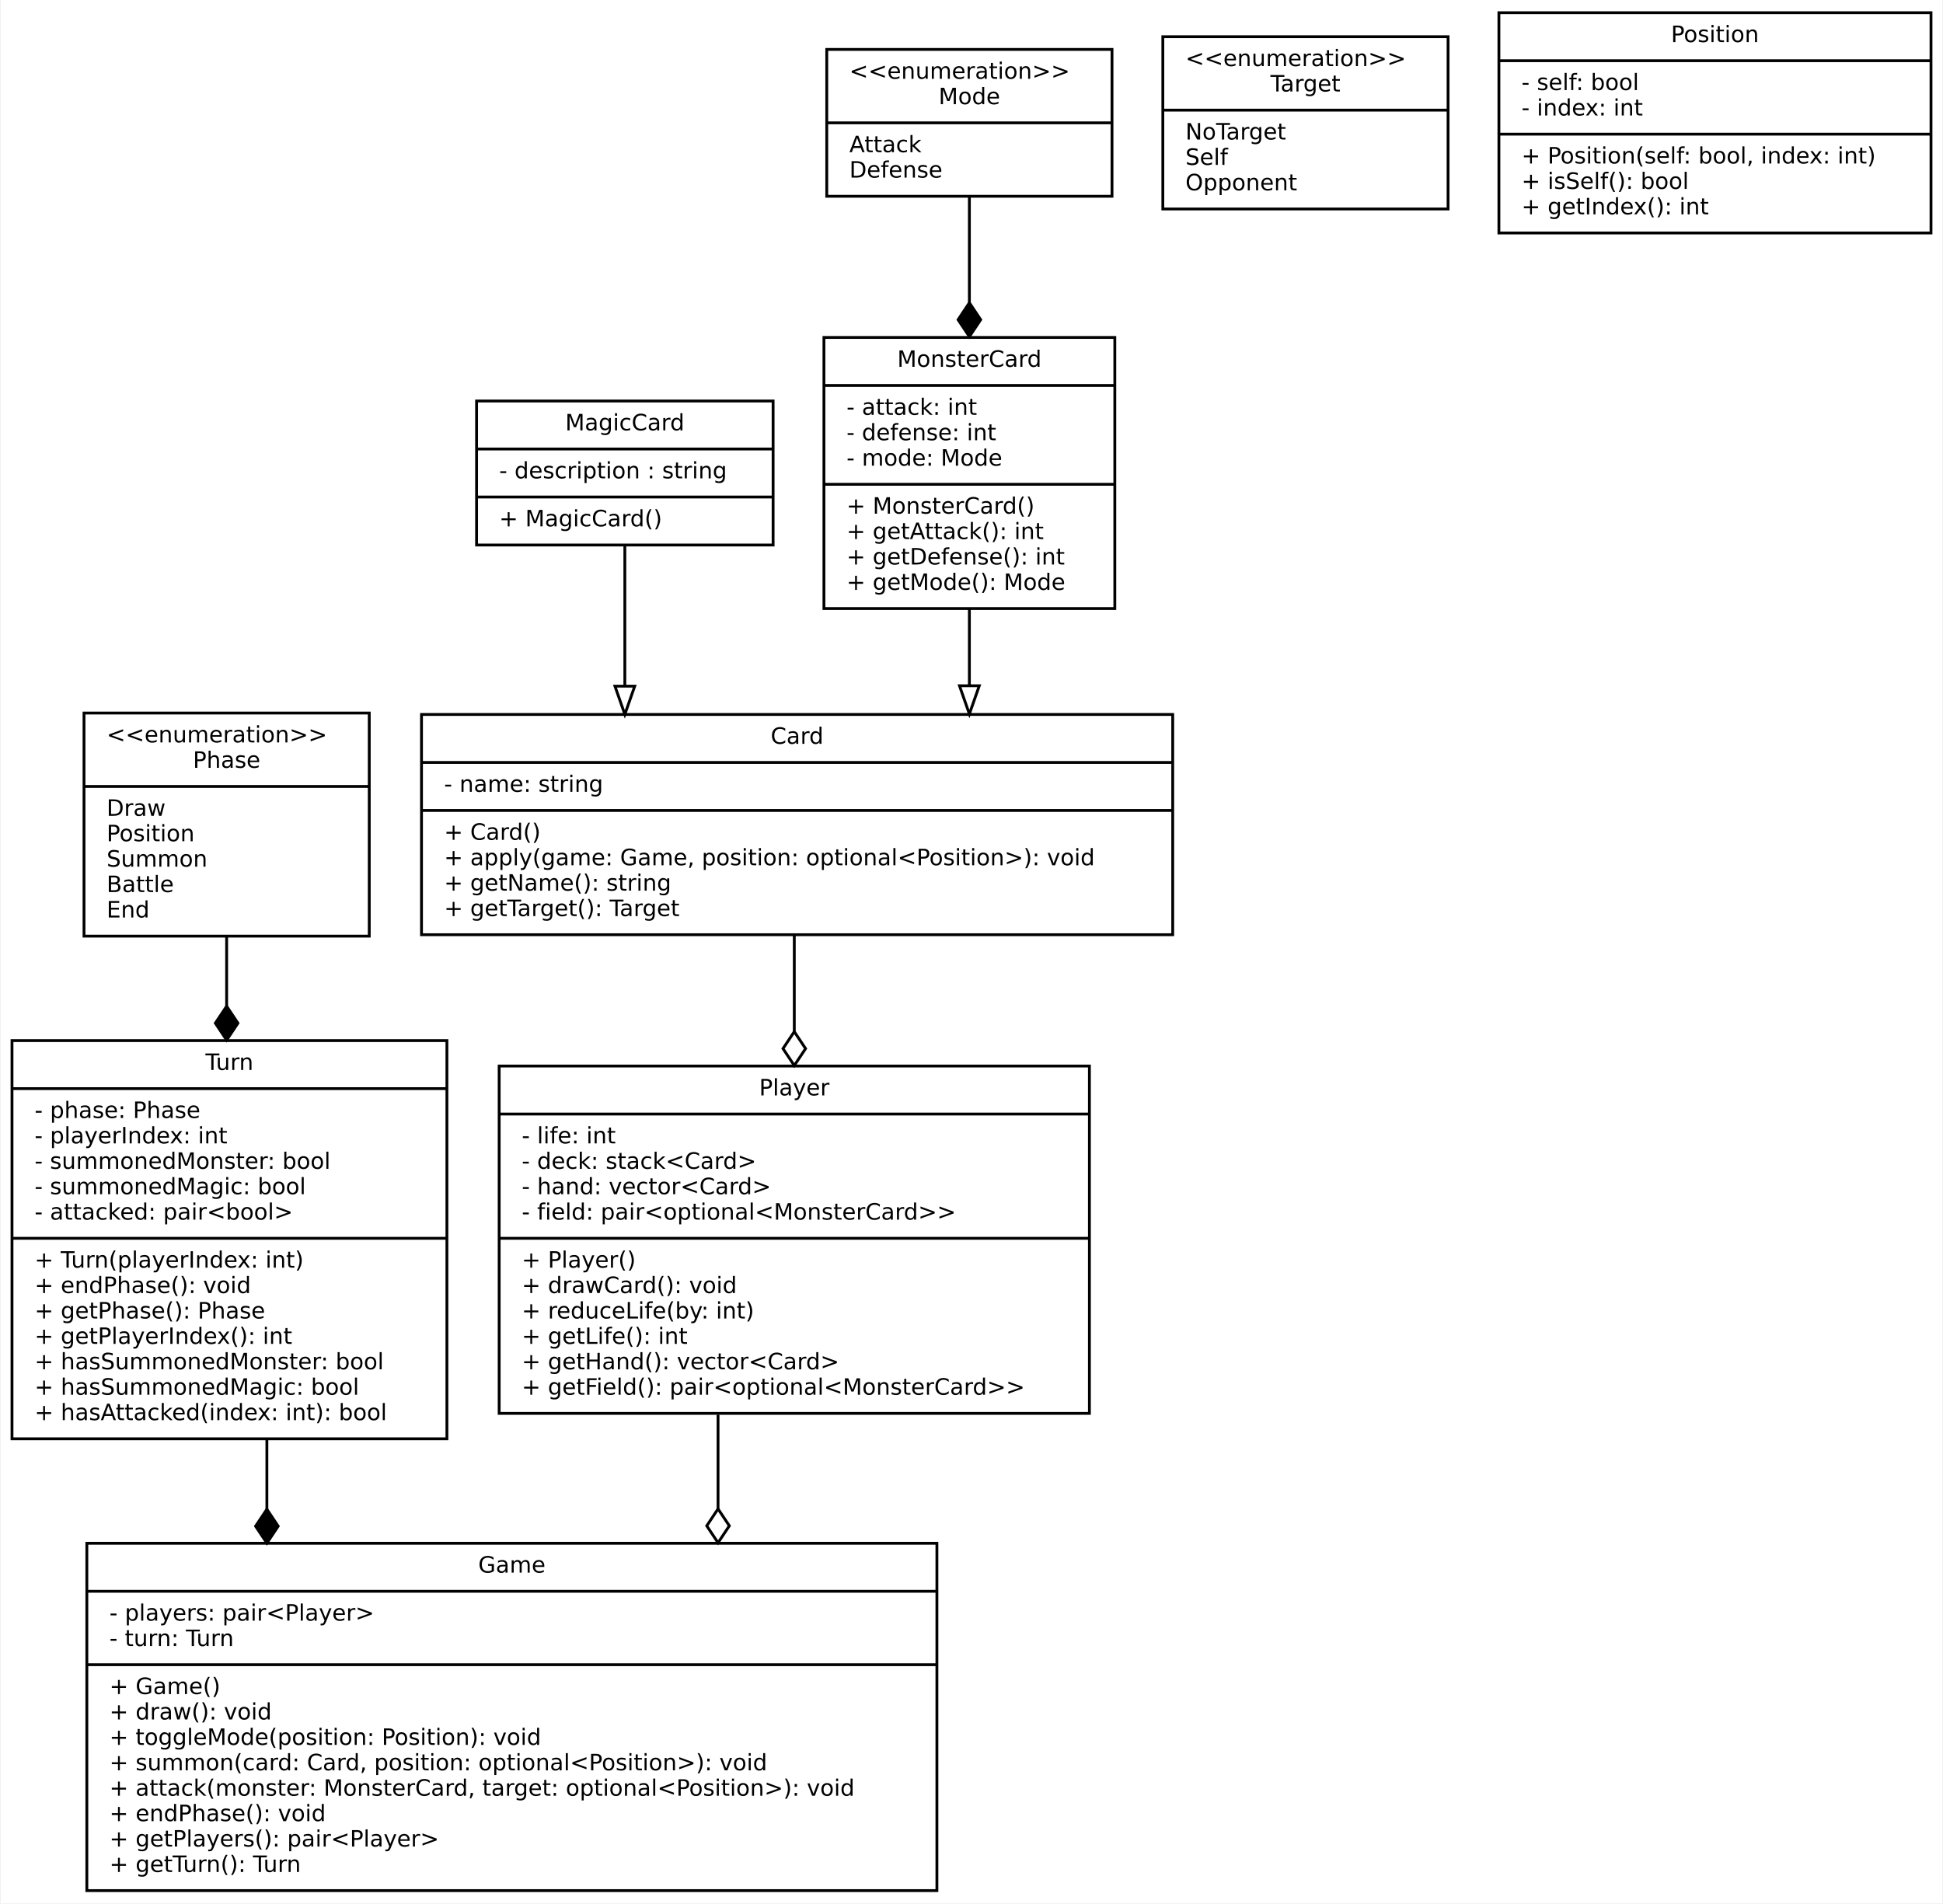
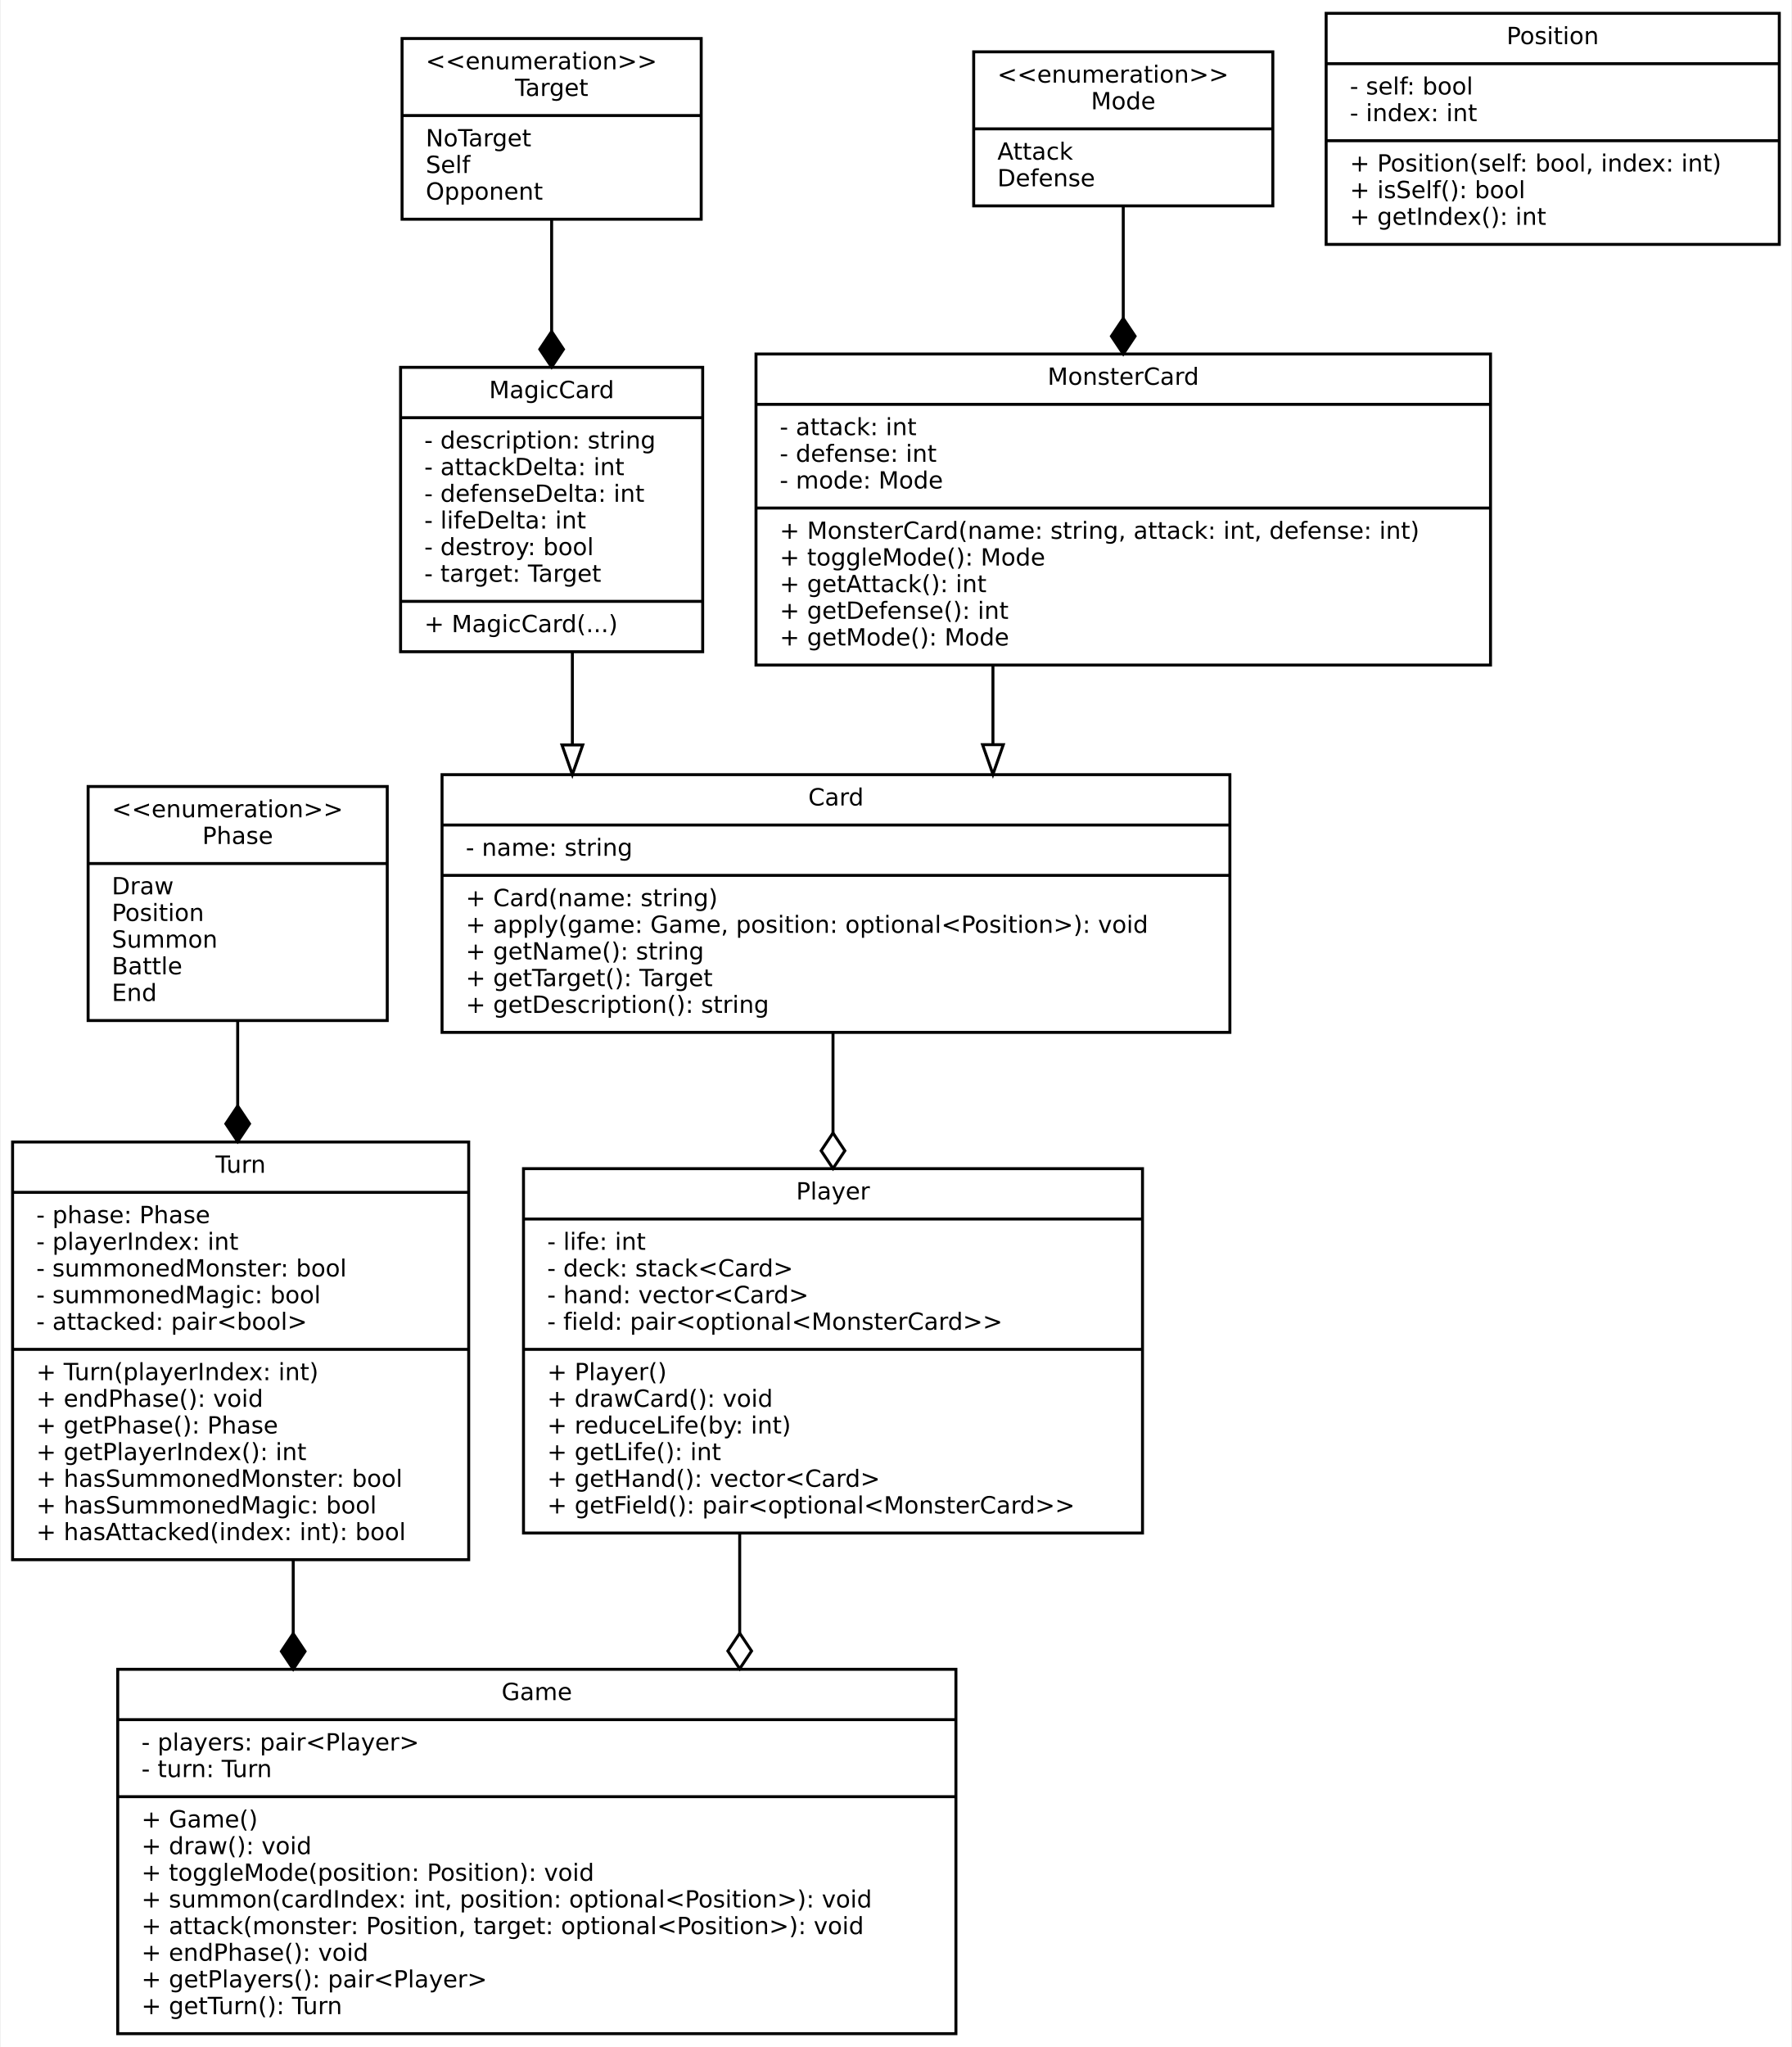
- <svg xmlns="http://www.w3.org/2000/svg" width="688pt" height="674pt" viewBox="0.00 0.00 687.50 674.00">
-   <g id="graph0" class="graph" transform="scale(1 1) rotate(0) translate(4 670)">
-     <polygon fill="#ffffff" stroke="transparent" points="-4,4 -4,-670 683.5,-670 683.5,4 -4,4" />
+ <svg xmlns="http://www.w3.org/2000/svg" width="605pt" height="691pt" viewBox="0.00 0.00 604.50 691.00">
+   <g id="graph0" class="graph" transform="scale(1 1) rotate(0) translate(4 687)">
+     <polygon fill="#ffffff" stroke="transparent" points="-4,4 -4,-687 600.5,-687 600.5,4 -4,4" />
    <g id="node1" class="node">
-       <polygon fill="none" stroke="#000000" points="26.5,-.5 26.5,-123.5 327.5,-123.5 327.5,-.5 26.5,-.5" />
+       <polygon fill="none" stroke="#000000" points="35.5,-.5 35.5,-123.5 318.5,-123.5 318.5,-.5 35.5,-.5" />
      <text text-anchor="middle" x="177" y="-113.1" font-family="Bitstream Vera Sans" font-size="8.00" fill="#000000">Game</text>
-       <polyline fill="none" stroke="#000000" points="26.5,-106.5 327.5,-106.5 " />
-       <text text-anchor="start" x="34.5" y="-96.1" font-family="Bitstream Vera Sans" font-size="8.00" fill="#000000">- players: pair&lt;Player&gt; </text>
-       <text text-anchor="start" x="34.5" y="-87.1" font-family="Bitstream Vera Sans" font-size="8.00" fill="#000000"> - turn: Turn </text>
-       <polyline fill="none" stroke="#000000" points="26.5,-80.5 327.5,-80.5 " />
-       <text text-anchor="start" x="34.5" y="-70.1" font-family="Bitstream Vera Sans" font-size="8.00" fill="#000000">+ Game() </text>
-       <text text-anchor="start" x="34.5" y="-61.1" font-family="Bitstream Vera Sans" font-size="8.00" fill="#000000"> + draw(): void </text>
-       <text text-anchor="start" x="34.5" y="-52.1" font-family="Bitstream Vera Sans" font-size="8.00" fill="#000000"> + toggleMode(position: Position): void </text>
-       <text text-anchor="start" x="34.5" y="-43.1" font-family="Bitstream Vera Sans" font-size="8.00" fill="#000000"> + summon(card: Card, position: optional&lt;Position&gt;): void </text>
-       <text text-anchor="start" x="34.5" y="-34.1" font-family="Bitstream Vera Sans" font-size="8.00" fill="#000000"> + attack(monster: MonsterCard, target: optional&lt;Position&gt;): void </text>
-       <text text-anchor="start" x="34.5" y="-25.1" font-family="Bitstream Vera Sans" font-size="8.00" fill="#000000"> + endPhase(): void </text>
-       <text text-anchor="start" x="34.5" y="-16.1" font-family="Bitstream Vera Sans" font-size="8.00" fill="#000000"> + getPlayers(): pair&lt;Player&gt; </text>
-       <text text-anchor="start" x="34.5" y="-7.1" font-family="Bitstream Vera Sans" font-size="8.00" fill="#000000"> + getTurn(): Turn </text>
+       <polyline fill="none" stroke="#000000" points="35.5,-106.5 318.5,-106.5 " />
+       <text text-anchor="start" x="43.5" y="-96.1" font-family="Bitstream Vera Sans" font-size="8.00" fill="#000000">- players: pair&lt;Player&gt; </text>
+       <text text-anchor="start" x="43.5" y="-87.1" font-family="Bitstream Vera Sans" font-size="8.00" fill="#000000"> - turn: Turn </text>
+       <polyline fill="none" stroke="#000000" points="35.5,-80.5 318.5,-80.5 " />
+       <text text-anchor="start" x="43.5" y="-70.1" font-family="Bitstream Vera Sans" font-size="8.00" fill="#000000">+ Game() </text>
+       <text text-anchor="start" x="43.5" y="-61.1" font-family="Bitstream Vera Sans" font-size="8.00" fill="#000000"> + draw(): void </text>
+       <text text-anchor="start" x="43.5" y="-52.1" font-family="Bitstream Vera Sans" font-size="8.00" fill="#000000"> + toggleMode(position: Position): void </text>
+       <text text-anchor="start" x="43.5" y="-43.1" font-family="Bitstream Vera Sans" font-size="8.00" fill="#000000"> + summon(cardIndex: int, position: optional&lt;Position&gt;): void </text>
+       <text text-anchor="start" x="43.5" y="-34.1" font-family="Bitstream Vera Sans" font-size="8.00" fill="#000000"> + attack(monster: Position, target: optional&lt;Position&gt;): void </text>
+       <text text-anchor="start" x="43.5" y="-25.1" font-family="Bitstream Vera Sans" font-size="8.00" fill="#000000"> + endPhase(): void </text>
+       <text text-anchor="start" x="43.5" y="-16.1" font-family="Bitstream Vera Sans" font-size="8.00" fill="#000000"> + getPlayers(): pair&lt;Player&gt; </text>
+       <text text-anchor="start" x="43.5" y="-7.1" font-family="Bitstream Vera Sans" font-size="8.00" fill="#000000"> + getTurn(): Turn </text>
    </g>
    <g id="node2" class="node">
      <polygon fill="none" stroke="#000000" points="0,-160.5 0,-301.5 154,-301.5 154,-160.5 0,-160.5" />
      <text text-anchor="middle" x="77" y="-291.1" font-family="Bitstream Vera Sans" font-size="8.00" fill="#000000">Turn</text>
      <polyline fill="none" stroke="#000000" points="0,-284.5 154,-284.5 " />
      <text text-anchor="start" x="8" y="-274.1" font-family="Bitstream Vera Sans" font-size="8.00" fill="#000000">- phase: Phase </text>
      <text text-anchor="start" x="8" y="-265.1" font-family="Bitstream Vera Sans" font-size="8.00" fill="#000000"> - playerIndex: int </text>
      <text text-anchor="start" x="8" y="-256.1" font-family="Bitstream Vera Sans" font-size="8.00" fill="#000000"> - summonedMonster: bool </text>
      <text text-anchor="start" x="8" y="-247.1" font-family="Bitstream Vera Sans" font-size="8.00" fill="#000000"> - summonedMagic: bool </text>
      <text text-anchor="start" x="8" y="-238.1" font-family="Bitstream Vera Sans" font-size="8.00" fill="#000000"> - attacked: pair&lt;bool&gt; </text>
      <polyline fill="none" stroke="#000000" points="0,-231.5 154,-231.5 " />
      <text text-anchor="start" x="8" y="-221.1" font-family="Bitstream Vera Sans" font-size="8.00" fill="#000000">+ Turn(playerIndex: int) </text>
      <text text-anchor="start" x="8" y="-212.1" font-family="Bitstream Vera Sans" font-size="8.00" fill="#000000"> + endPhase(): void </text>
      <text text-anchor="start" x="8" y="-203.1" font-family="Bitstream Vera Sans" font-size="8.00" fill="#000000"> + getPhase(): Phase </text>
      <text text-anchor="start" x="8" y="-194.1" font-family="Bitstream Vera Sans" font-size="8.00" fill="#000000"> + getPlayerIndex(): int </text>
      <text text-anchor="start" x="8" y="-185.1" font-family="Bitstream Vera Sans" font-size="8.00" fill="#000000"> + hasSummonedMonster: bool </text>
      <text text-anchor="start" x="8" y="-176.1" font-family="Bitstream Vera Sans" font-size="8.00" fill="#000000"> + hasSummonedMagic: bool </text>
      <text text-anchor="start" x="8" y="-167.1" font-family="Bitstream Vera Sans" font-size="8.00" fill="#000000"> + hasAttacked(index: int): bool </text>
    </g>
    <g id="edge4" class="edge">
-       <path fill="none" stroke="#000000" d="M90.25,-160.308C90.25,-160.308 90.25,-135.547 90.25,-135.547" />
-       <polygon fill="#000000" stroke="#000000" points="90.25,-135.547 86.25,-129.547 90.25,-123.547 94.25,-129.547 90.25,-135.547" />
+       <path fill="none" stroke="#000000" d="M94.75,-160.308C94.75,-160.308 94.75,-135.547 94.75,-135.547" />
+       <polygon fill="#000000" stroke="#000000" points="94.75,-135.547 90.75,-129.547 94.75,-123.547 98.75,-129.547 94.75,-135.547" />
    </g>
    <g id="node3" class="node">
-       <polygon fill="none" stroke="#000000" points="25.5,-338.5 25.5,-417.5 126.5,-417.5 126.5,-338.5 25.5,-338.5" />
-       <text text-anchor="start" x="33.5" y="-407.1" font-family="Bitstream Vera Sans" font-size="8.00" fill="#000000">&lt;&lt;enumeration&gt;&gt; </text>
-       <text text-anchor="middle" x="76" y="-398.1" font-family="Bitstream Vera Sans" font-size="8.00" fill="#000000"> Phase</text>
-       <polyline fill="none" stroke="#000000" points="25.5,-391.5 126.5,-391.5 " />
-       <text text-anchor="start" x="33.5" y="-381.1" font-family="Bitstream Vera Sans" font-size="8.00" fill="#000000">Draw </text>
-       <text text-anchor="start" x="33.5" y="-372.1" font-family="Bitstream Vera Sans" font-size="8.00" fill="#000000"> Position </text>
-       <text text-anchor="start" x="33.5" y="-363.1" font-family="Bitstream Vera Sans" font-size="8.00" fill="#000000"> Summon </text>
-       <text text-anchor="start" x="33.5" y="-354.1" font-family="Bitstream Vera Sans" font-size="8.00" fill="#000000"> Battle </text>
-       <text text-anchor="start" x="33.5" y="-345.1" font-family="Bitstream Vera Sans" font-size="8.00" fill="#000000"> End </text>
+       <polygon fill="none" stroke="#000000" points="25.5,-342.5 25.5,-421.5 126.5,-421.5 126.5,-342.5 25.5,-342.5" />
+       <text text-anchor="start" x="33.5" y="-411.1" font-family="Bitstream Vera Sans" font-size="8.00" fill="#000000">&lt;&lt;enumeration&gt;&gt; </text>
+       <text text-anchor="middle" x="76" y="-402.1" font-family="Bitstream Vera Sans" font-size="8.00" fill="#000000"> Phase</text>
+       <polyline fill="none" stroke="#000000" points="25.5,-395.5 126.5,-395.5 " />
+       <text text-anchor="start" x="33.5" y="-385.1" font-family="Bitstream Vera Sans" font-size="8.00" fill="#000000">Draw </text>
+       <text text-anchor="start" x="33.5" y="-376.1" font-family="Bitstream Vera Sans" font-size="8.00" fill="#000000"> Position </text>
+       <text text-anchor="start" x="33.5" y="-367.1" font-family="Bitstream Vera Sans" font-size="8.00" fill="#000000"> Summon </text>
+       <text text-anchor="start" x="33.5" y="-358.1" font-family="Bitstream Vera Sans" font-size="8.00" fill="#000000"> Battle </text>
+       <text text-anchor="start" x="33.5" y="-349.1" font-family="Bitstream Vera Sans" font-size="8.00" fill="#000000"> End </text>
    </g>
    <g id="edge3" class="edge">
-       <path fill="none" stroke="#000000" d="M76,-338.22C76,-338.22 76,-313.684 76,-313.684" />
-       <polygon fill="#000000" stroke="#000000" points="76,-313.684 72,-307.684 76,-301.684 80,-307.684 76,-313.684" />
+       <path fill="none" stroke="#000000" d="M76,-342.327C76,-342.327 76,-313.654 76,-313.654" />
+       <polygon fill="#000000" stroke="#000000" points="76,-313.654 72,-307.654 76,-301.654 80,-307.654 76,-313.654" />
    </g>
    <g id="node4" class="node">
      <polygon fill="none" stroke="#000000" points="172.5,-169.5 172.5,-292.5 381.5,-292.5 381.5,-169.5 172.5,-169.5" />
      <text text-anchor="middle" x="277" y="-282.1" font-family="Bitstream Vera Sans" font-size="8.00" fill="#000000">Player</text>
      <polyline fill="none" stroke="#000000" points="172.5,-275.5 381.5,-275.5 " />
      <text text-anchor="start" x="180.5" y="-265.1" font-family="Bitstream Vera Sans" font-size="8.00" fill="#000000">- life: int </text>
      <text text-anchor="start" x="180.5" y="-256.1" font-family="Bitstream Vera Sans" font-size="8.00" fill="#000000"> - deck: stack&lt;Card&gt; </text>
      <text text-anchor="start" x="180.5" y="-247.1" font-family="Bitstream Vera Sans" font-size="8.00" fill="#000000"> - hand: vector&lt;Card&gt; </text>
      <text text-anchor="start" x="180.5" y="-238.1" font-family="Bitstream Vera Sans" font-size="8.00" fill="#000000"> - field: pair&lt;optional&lt;MonsterCard&gt;&gt; </text>
      <polyline fill="none" stroke="#000000" points="172.5,-231.5 381.5,-231.5 " />
      <text text-anchor="start" x="180.5" y="-221.1" font-family="Bitstream Vera Sans" font-size="8.00" fill="#000000">+ Player() </text>
      <text text-anchor="start" x="180.5" y="-212.1" font-family="Bitstream Vera Sans" font-size="8.00" fill="#000000"> + drawCard(): void </text>
      <text text-anchor="start" x="180.5" y="-203.1" font-family="Bitstream Vera Sans" font-size="8.00" fill="#000000"> + reduceLife(by: int) </text>
      <text text-anchor="start" x="180.5" y="-194.1" font-family="Bitstream Vera Sans" font-size="8.00" fill="#000000"> + getLife(): int </text>
      <text text-anchor="start" x="180.5" y="-185.1" font-family="Bitstream Vera Sans" font-size="8.00" fill="#000000"> + getHand(): vector&lt;Card&gt; </text>
      <text text-anchor="start" x="180.5" y="-176.1" font-family="Bitstream Vera Sans" font-size="8.00" fill="#000000"> + getField(): pair&lt;optional&lt;MonsterCard&gt;&gt; </text>
    </g>
-     <g id="edge7" class="edge">
-       <path fill="none" stroke="#000000" d="M250,-169.03C250,-169.03 250,-135.68 250,-135.68" />
-       <polygon fill="none" stroke="#000000" points="250,-135.68 246,-129.68 250,-123.68 254,-129.68 250,-135.68" />
+     <g id="edge8" class="edge">
+       <path fill="none" stroke="#000000" d="M245.5,-169.03C245.5,-169.03 245.5,-135.68 245.5,-135.68" />
+       <polygon fill="none" stroke="#000000" points="245.5,-135.68 241.5,-129.68 245.5,-123.68 249.5,-129.68 245.5,-135.68" />
    </g>
    <g id="node5" class="node">
-       <polygon fill="none" stroke="#000000" points="145,-339 145,-417 411,-417 411,-339 145,-339" />
-       <text text-anchor="middle" x="278" y="-406.6" font-family="Bitstream Vera Sans" font-size="8.00" fill="#000000">Card</text>
-       <polyline fill="none" stroke="#000000" points="145,-400 411,-400 " />
-       <text text-anchor="start" x="153" y="-389.6" font-family="Bitstream Vera Sans" font-size="8.00" fill="#000000">- name: string </text>
-       <polyline fill="none" stroke="#000000" points="145,-383 411,-383 " />
-       <text text-anchor="start" x="153" y="-372.6" font-family="Bitstream Vera Sans" font-size="8.00" fill="#000000">+ Card() </text>
-       <text text-anchor="start" x="153" y="-363.6" font-family="Bitstream Vera Sans" font-size="8.00" fill="#000000"> + apply(game: Game, position: optional&lt;Position&gt;): void </text>
-       <text text-anchor="start" x="153" y="-354.6" font-family="Bitstream Vera Sans" font-size="8.00" fill="#000000"> + getName(): string </text>
-       <text text-anchor="start" x="153" y="-345.6" font-family="Bitstream Vera Sans" font-size="8.00" fill="#000000"> + getTarget(): Target </text>
+       <polygon fill="none" stroke="#000000" points="145,-338.5 145,-425.5 411,-425.5 411,-338.5 145,-338.5" />
+       <text text-anchor="middle" x="278" y="-415.1" font-family="Bitstream Vera Sans" font-size="8.00" fill="#000000">Card</text>
+       <polyline fill="none" stroke="#000000" points="145,-408.5 411,-408.5 " />
+       <text text-anchor="start" x="153" y="-398.1" font-family="Bitstream Vera Sans" font-size="8.00" fill="#000000">- name: string </text>
+       <polyline fill="none" stroke="#000000" points="145,-391.5 411,-391.5 " />
+       <text text-anchor="start" x="153" y="-381.1" font-family="Bitstream Vera Sans" font-size="8.00" fill="#000000">+ Card(name: string) </text>
+       <text text-anchor="start" x="153" y="-372.1" font-family="Bitstream Vera Sans" font-size="8.00" fill="#000000"> + apply(game: Game, position: optional&lt;Position&gt;): void </text>
+       <text text-anchor="start" x="153" y="-363.1" font-family="Bitstream Vera Sans" font-size="8.00" fill="#000000"> + getName(): string </text>
+       <text text-anchor="start" x="153" y="-354.1" font-family="Bitstream Vera Sans" font-size="8.00" fill="#000000"> + getTarget(): Target </text>
+       <text text-anchor="start" x="153" y="-345.1" font-family="Bitstream Vera Sans" font-size="8.00" fill="#000000"> + getDescription(): string </text>
+     </g>
+     <g id="edge7" class="edge">
+       <path fill="none" stroke="#000000" d="M277,-338.325C277,-338.325 277,-304.547 277,-304.547" />
+       <polygon fill="none" stroke="#000000" points="277,-304.547 273,-298.547 277,-292.547 281,-298.547 277,-304.547" />
+     </g>
+     <g id="node6" class="node">
+       <polygon fill="none" stroke="#000000" points="131.5,-613 131.5,-674 232.5,-674 232.5,-613 131.5,-613" />
+       <text text-anchor="start" x="139.5" y="-663.6" font-family="Bitstream Vera Sans" font-size="8.00" fill="#000000">&lt;&lt;enumeration&gt;&gt; </text>
+       <text text-anchor="middle" x="182" y="-654.6" font-family="Bitstream Vera Sans" font-size="8.00" fill="#000000"> Target</text>
+       <polyline fill="none" stroke="#000000" points="131.5,-648 232.5,-648 " />
+       <text text-anchor="start" x="139.5" y="-637.6" font-family="Bitstream Vera Sans" font-size="8.00" fill="#000000">NoTarget </text>
+       <text text-anchor="start" x="139.5" y="-628.6" font-family="Bitstream Vera Sans" font-size="8.00" fill="#000000"> Self </text>
+       <text text-anchor="start" x="139.5" y="-619.6" font-family="Bitstream Vera Sans" font-size="8.00" fill="#000000"> Opponent </text>
+     </g>
+     <g id="node7" class="node">
+       <polygon fill="none" stroke="#000000" points="131,-467 131,-563 233,-563 233,-467 131,-467" />
+       <text text-anchor="middle" x="182" y="-552.6" font-family="Bitstream Vera Sans" font-size="8.00" fill="#000000">MagicCard</text>
+       <polyline fill="none" stroke="#000000" points="131,-546 233,-546 " />
+       <text text-anchor="start" x="139" y="-535.6" font-family="Bitstream Vera Sans" font-size="8.00" fill="#000000">- description: string </text>
+       <text text-anchor="start" x="139" y="-526.6" font-family="Bitstream Vera Sans" font-size="8.00" fill="#000000"> - attackDelta: int </text>
+       <text text-anchor="start" x="139" y="-517.6" font-family="Bitstream Vera Sans" font-size="8.00" fill="#000000"> - defenseDelta: int </text>
+       <text text-anchor="start" x="139" y="-508.6" font-family="Bitstream Vera Sans" font-size="8.00" fill="#000000"> - lifeDelta: int </text>
+       <text text-anchor="start" x="139" y="-499.6" font-family="Bitstream Vera Sans" font-size="8.00" fill="#000000"> - destroy: bool </text>
+       <text text-anchor="start" x="139" y="-490.6" font-family="Bitstream Vera Sans" font-size="8.00" fill="#000000"> - target: Target </text>
+       <polyline fill="none" stroke="#000000" points="131,-484 233,-484 " />
+       <text text-anchor="start" x="139" y="-473.6" font-family="Bitstream Vera Sans" font-size="8.00" fill="#000000">+ MagicCard(...) </text>
    </g>
    <g id="edge6" class="edge">
-       <path fill="none" stroke="#000000" d="M277,-338.993C277,-338.993 277,-304.671 277,-304.671" />
-       <polygon fill="none" stroke="#000000" points="277,-304.671 273,-298.672 277,-292.671 281,-298.671 277,-304.671" />
-     </g>
-     <g id="node6" class="node">
-       <polygon fill="none" stroke="#000000" points="407.5,-596 407.5,-657 508.5,-657 508.5,-596 407.5,-596" />
-       <text text-anchor="start" x="415.5" y="-646.6" font-family="Bitstream Vera Sans" font-size="8.00" fill="#000000">&lt;&lt;enumeration&gt;&gt; </text>
-       <text text-anchor="middle" x="458" y="-637.6" font-family="Bitstream Vera Sans" font-size="8.00" fill="#000000"> Target</text>
-       <polyline fill="none" stroke="#000000" points="407.5,-631 508.5,-631 " />
-       <text text-anchor="start" x="415.5" y="-620.6" font-family="Bitstream Vera Sans" font-size="8.00" fill="#000000">NoTarget </text>
-       <text text-anchor="start" x="415.5" y="-611.6" font-family="Bitstream Vera Sans" font-size="8.00" fill="#000000"> Self </text>
-       <text text-anchor="start" x="415.5" y="-602.6" font-family="Bitstream Vera Sans" font-size="8.00" fill="#000000"> Opponent </text>
-     </g>
-     <g id="node7" class="node">
-       <polygon fill="none" stroke="#000000" points="164.5,-477 164.5,-528 269.5,-528 269.5,-477 164.5,-477" />
-       <text text-anchor="middle" x="217" y="-517.6" font-family="Bitstream Vera Sans" font-size="8.00" fill="#000000">MagicCard</text>
-       <polyline fill="none" stroke="#000000" points="164.5,-511 269.5,-511 " />
-       <text text-anchor="start" x="172.5" y="-500.6" font-family="Bitstream Vera Sans" font-size="8.00" fill="#000000">- description : string </text>
-       <polyline fill="none" stroke="#000000" points="164.5,-494 269.5,-494 " />
-       <text text-anchor="start" x="172.5" y="-483.6" font-family="Bitstream Vera Sans" font-size="8.00" fill="#000000">+ MagicCard() </text>
+       <path fill="none" stroke="#000000" d="M182,-612.721C182,-612.721 182,-575.094 182,-575.094" />
+       <polygon fill="#000000" stroke="#000000" points="182,-575.094 178,-569.094 182,-563.094 186,-569.094 182,-575.094" />
    </g>
    <g id="edge1" class="edge">
-       <path fill="none" stroke="#000000" d="M217,-476.704C217,-476.704 217,-427.016 217,-427.016" />
-       <polygon fill="none" stroke="#000000" points="220.5,-427.016 217,-417.016 213.5,-427.016 220.5,-427.016" />
+       <path fill="none" stroke="#000000" d="M189,-466.984C189,-466.984 189,-435.526 189,-435.526" />
+       <polygon fill="none" stroke="#000000" points="192.5,-435.526 189,-425.526 185.5,-435.526 192.5,-435.526" />
    </g>
    <g id="node8" class="node">
-       <polygon fill="none" stroke="#000000" points="287.5,-454.5 287.5,-550.5 390.5,-550.5 390.5,-454.5 287.5,-454.5" />
-       <text text-anchor="middle" x="339" y="-540.1" font-family="Bitstream Vera Sans" font-size="8.00" fill="#000000">MonsterCard</text>
-       <polyline fill="none" stroke="#000000" points="287.5,-533.5 390.5,-533.5 " />
-       <text text-anchor="start" x="295.5" y="-523.1" font-family="Bitstream Vera Sans" font-size="8.00" fill="#000000">- attack: int </text>
-       <text text-anchor="start" x="295.5" y="-514.1" font-family="Bitstream Vera Sans" font-size="8.00" fill="#000000"> - defense: int </text>
-       <text text-anchor="start" x="295.5" y="-505.1" font-family="Bitstream Vera Sans" font-size="8.00" fill="#000000"> - mode: Mode </text>
-       <polyline fill="none" stroke="#000000" points="287.5,-498.5 390.5,-498.5 " />
-       <text text-anchor="start" x="295.5" y="-488.1" font-family="Bitstream Vera Sans" font-size="8.00" fill="#000000">+ MonsterCard() </text>
-       <text text-anchor="start" x="295.5" y="-479.1" font-family="Bitstream Vera Sans" font-size="8.00" fill="#000000"> + getAttack(): int </text>
-       <text text-anchor="start" x="295.5" y="-470.1" font-family="Bitstream Vera Sans" font-size="8.00" fill="#000000"> + getDefense(): int </text>
-       <text text-anchor="start" x="295.5" y="-461.1" font-family="Bitstream Vera Sans" font-size="8.00" fill="#000000"> + getMode(): Mode </text>
+       <polygon fill="none" stroke="#000000" points="251,-462.5 251,-567.5 499,-567.5 499,-462.5 251,-462.5" />
+       <text text-anchor="middle" x="375" y="-557.1" font-family="Bitstream Vera Sans" font-size="8.00" fill="#000000">MonsterCard</text>
+       <polyline fill="none" stroke="#000000" points="251,-550.5 499,-550.5 " />
+       <text text-anchor="start" x="259" y="-540.1" font-family="Bitstream Vera Sans" font-size="8.00" fill="#000000">- attack: int </text>
+       <text text-anchor="start" x="259" y="-531.1" font-family="Bitstream Vera Sans" font-size="8.00" fill="#000000"> - defense: int </text>
+       <text text-anchor="start" x="259" y="-522.1" font-family="Bitstream Vera Sans" font-size="8.00" fill="#000000"> - mode: Mode </text>
+       <polyline fill="none" stroke="#000000" points="251,-515.5 499,-515.5 " />
+       <text text-anchor="start" x="259" y="-505.1" font-family="Bitstream Vera Sans" font-size="8.00" fill="#000000">+ MonsterCard(name: string, attack: int, defense: int) </text>
+       <text text-anchor="start" x="259" y="-496.1" font-family="Bitstream Vera Sans" font-size="8.00" fill="#000000"> + toggleMode(): Mode </text>
+       <text text-anchor="start" x="259" y="-487.1" font-family="Bitstream Vera Sans" font-size="8.00" fill="#000000"> + getAttack(): int </text>
+       <text text-anchor="start" x="259" y="-478.1" font-family="Bitstream Vera Sans" font-size="8.00" fill="#000000"> + getDefense(): int </text>
+       <text text-anchor="start" x="259" y="-469.1" font-family="Bitstream Vera Sans" font-size="8.00" fill="#000000"> + getMode(): Mode </text>
    </g>
    <g id="edge2" class="edge">
-       <path fill="none" stroke="#000000" d="M339,-454.365C339,-454.365 339,-427.15 339,-427.15" />
-       <polygon fill="none" stroke="#000000" points="342.5,-427.15 339,-417.15 335.5,-427.15 342.5,-427.15" />
+       <path fill="none" stroke="#000000" d="M331,-462.435C331,-462.435 331,-435.618 331,-435.618" />
+       <polygon fill="none" stroke="#000000" points="334.5,-435.618 331,-425.618 327.5,-435.618 334.5,-435.618" />
    </g>
    <g id="node9" class="node">
-       <polygon fill="none" stroke="#000000" points="288.5,-600.5 288.5,-652.5 389.5,-652.5 389.5,-600.5 288.5,-600.5" />
-       <text text-anchor="start" x="296.5" y="-642.1" font-family="Bitstream Vera Sans" font-size="8.00" fill="#000000">&lt;&lt;enumeration&gt;&gt; </text>
-       <text text-anchor="middle" x="339" y="-633.1" font-family="Bitstream Vera Sans" font-size="8.00" fill="#000000"> Mode</text>
-       <polyline fill="none" stroke="#000000" points="288.5,-626.5 389.5,-626.5 " />
-       <text text-anchor="start" x="296.5" y="-616.1" font-family="Bitstream Vera Sans" font-size="8.00" fill="#000000">Attack </text>
-       <text text-anchor="start" x="296.5" y="-607.1" font-family="Bitstream Vera Sans" font-size="8.00" fill="#000000"> Defense </text>
+       <polygon fill="none" stroke="#000000" points="324.5,-617.5 324.5,-669.5 425.5,-669.5 425.5,-617.5 324.5,-617.5" />
+       <text text-anchor="start" x="332.5" y="-659.1" font-family="Bitstream Vera Sans" font-size="8.00" fill="#000000">&lt;&lt;enumeration&gt;&gt; </text>
+       <text text-anchor="middle" x="375" y="-650.1" font-family="Bitstream Vera Sans" font-size="8.00" fill="#000000"> Mode</text>
+       <polyline fill="none" stroke="#000000" points="324.5,-643.5 425.5,-643.5 " />
+       <text text-anchor="start" x="332.5" y="-633.1" font-family="Bitstream Vera Sans" font-size="8.00" fill="#000000">Attack </text>
+       <text text-anchor="start" x="332.5" y="-624.1" font-family="Bitstream Vera Sans" font-size="8.00" fill="#000000"> Defense </text>
    </g>
    <g id="edge5" class="edge">
-       <path fill="none" stroke="#000000" d="M339,-600.203C339,-600.203 339,-562.786 339,-562.786" />
-       <polygon fill="#000000" stroke="#000000" points="339,-562.786 335,-556.786 339,-550.786 343,-556.786 339,-562.786" />
+       <path fill="none" stroke="#000000" d="M375,-617.496C375,-617.496 375,-579.509 375,-579.509" />
+       <polygon fill="#000000" stroke="#000000" points="375,-579.509 371,-573.509 375,-567.509 379,-573.509 375,-579.509" />
    </g>
    <g id="node10" class="node">
-       <polygon fill="none" stroke="#000000" points="526.5,-587.5 526.5,-665.5 679.5,-665.5 679.5,-587.5 526.5,-587.5" />
-       <text text-anchor="middle" x="603" y="-655.1" font-family="Bitstream Vera Sans" font-size="8.00" fill="#000000">Position</text>
-       <polyline fill="none" stroke="#000000" points="526.5,-648.5 679.5,-648.5 " />
-       <text text-anchor="start" x="534.5" y="-638.1" font-family="Bitstream Vera Sans" font-size="8.00" fill="#000000">- self: bool </text>
-       <text text-anchor="start" x="534.5" y="-629.1" font-family="Bitstream Vera Sans" font-size="8.00" fill="#000000"> - index: int </text>
-       <polyline fill="none" stroke="#000000" points="526.5,-622.5 679.5,-622.5 " />
-       <text text-anchor="start" x="534.5" y="-612.1" font-family="Bitstream Vera Sans" font-size="8.00" fill="#000000">+ Position(self: bool, index: int) </text>
-       <text text-anchor="start" x="534.5" y="-603.1" font-family="Bitstream Vera Sans" font-size="8.00" fill="#000000"> + isSelf(): bool </text>
-       <text text-anchor="start" x="534.5" y="-594.1" font-family="Bitstream Vera Sans" font-size="8.00" fill="#000000"> + getIndex(): int </text>
+       <polygon fill="none" stroke="#000000" points="443.5,-604.5 443.5,-682.5 596.5,-682.5 596.5,-604.5 443.5,-604.5" />
+       <text text-anchor="middle" x="520" y="-672.1" font-family="Bitstream Vera Sans" font-size="8.00" fill="#000000">Position</text>
+       <polyline fill="none" stroke="#000000" points="443.5,-665.5 596.5,-665.5 " />
+       <text text-anchor="start" x="451.5" y="-655.1" font-family="Bitstream Vera Sans" font-size="8.00" fill="#000000">- self: bool </text>
+       <text text-anchor="start" x="451.5" y="-646.1" font-family="Bitstream Vera Sans" font-size="8.00" fill="#000000"> - index: int </text>
+       <polyline fill="none" stroke="#000000" points="443.5,-639.5 596.5,-639.5 " />
+       <text text-anchor="start" x="451.5" y="-629.1" font-family="Bitstream Vera Sans" font-size="8.00" fill="#000000">+ Position(self: bool, index: int) </text>
+       <text text-anchor="start" x="451.5" y="-620.1" font-family="Bitstream Vera Sans" font-size="8.00" fill="#000000"> + isSelf(): bool </text>
+       <text text-anchor="start" x="451.5" y="-611.1" font-family="Bitstream Vera Sans" font-size="8.00" fill="#000000"> + getIndex(): int </text>
    </g>
  </g>
</svg>
